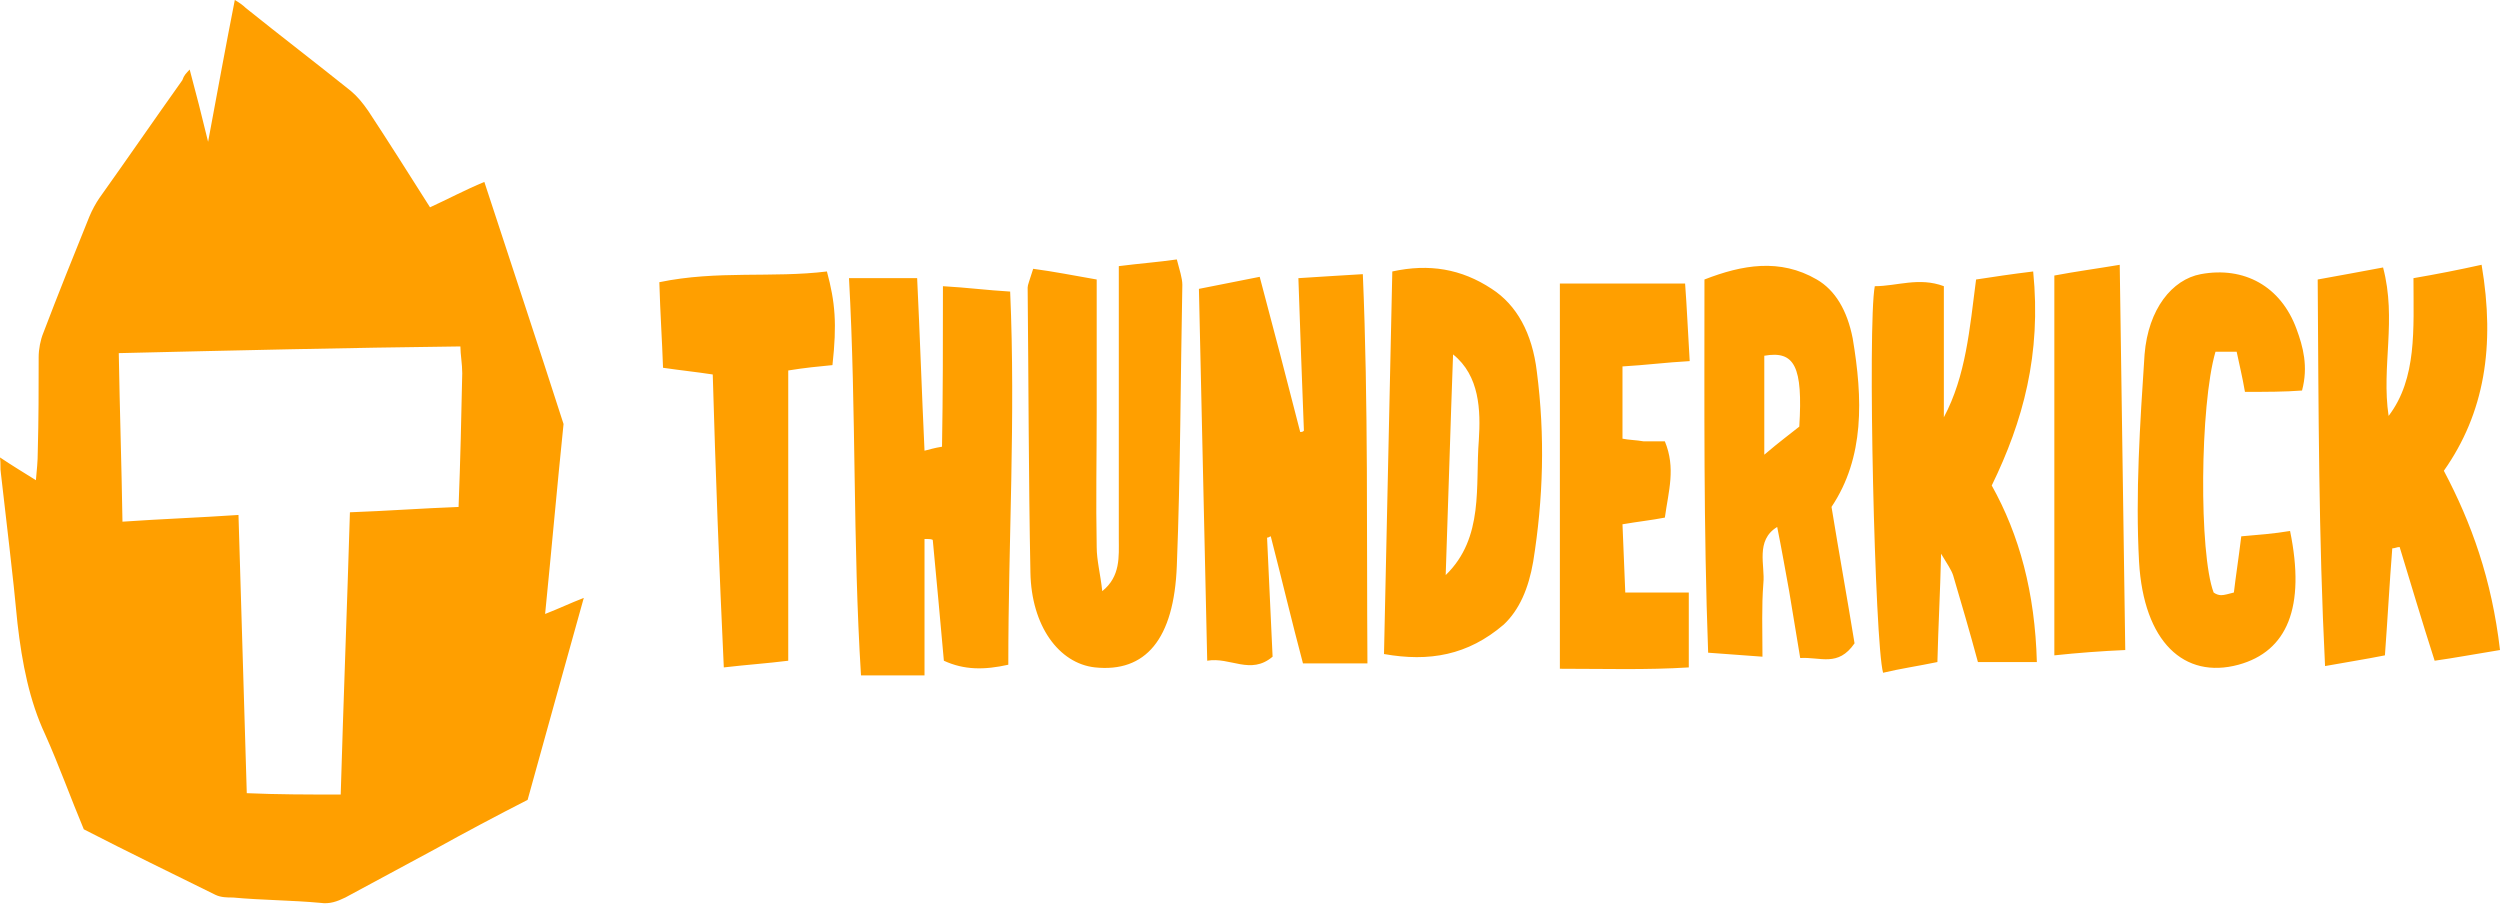
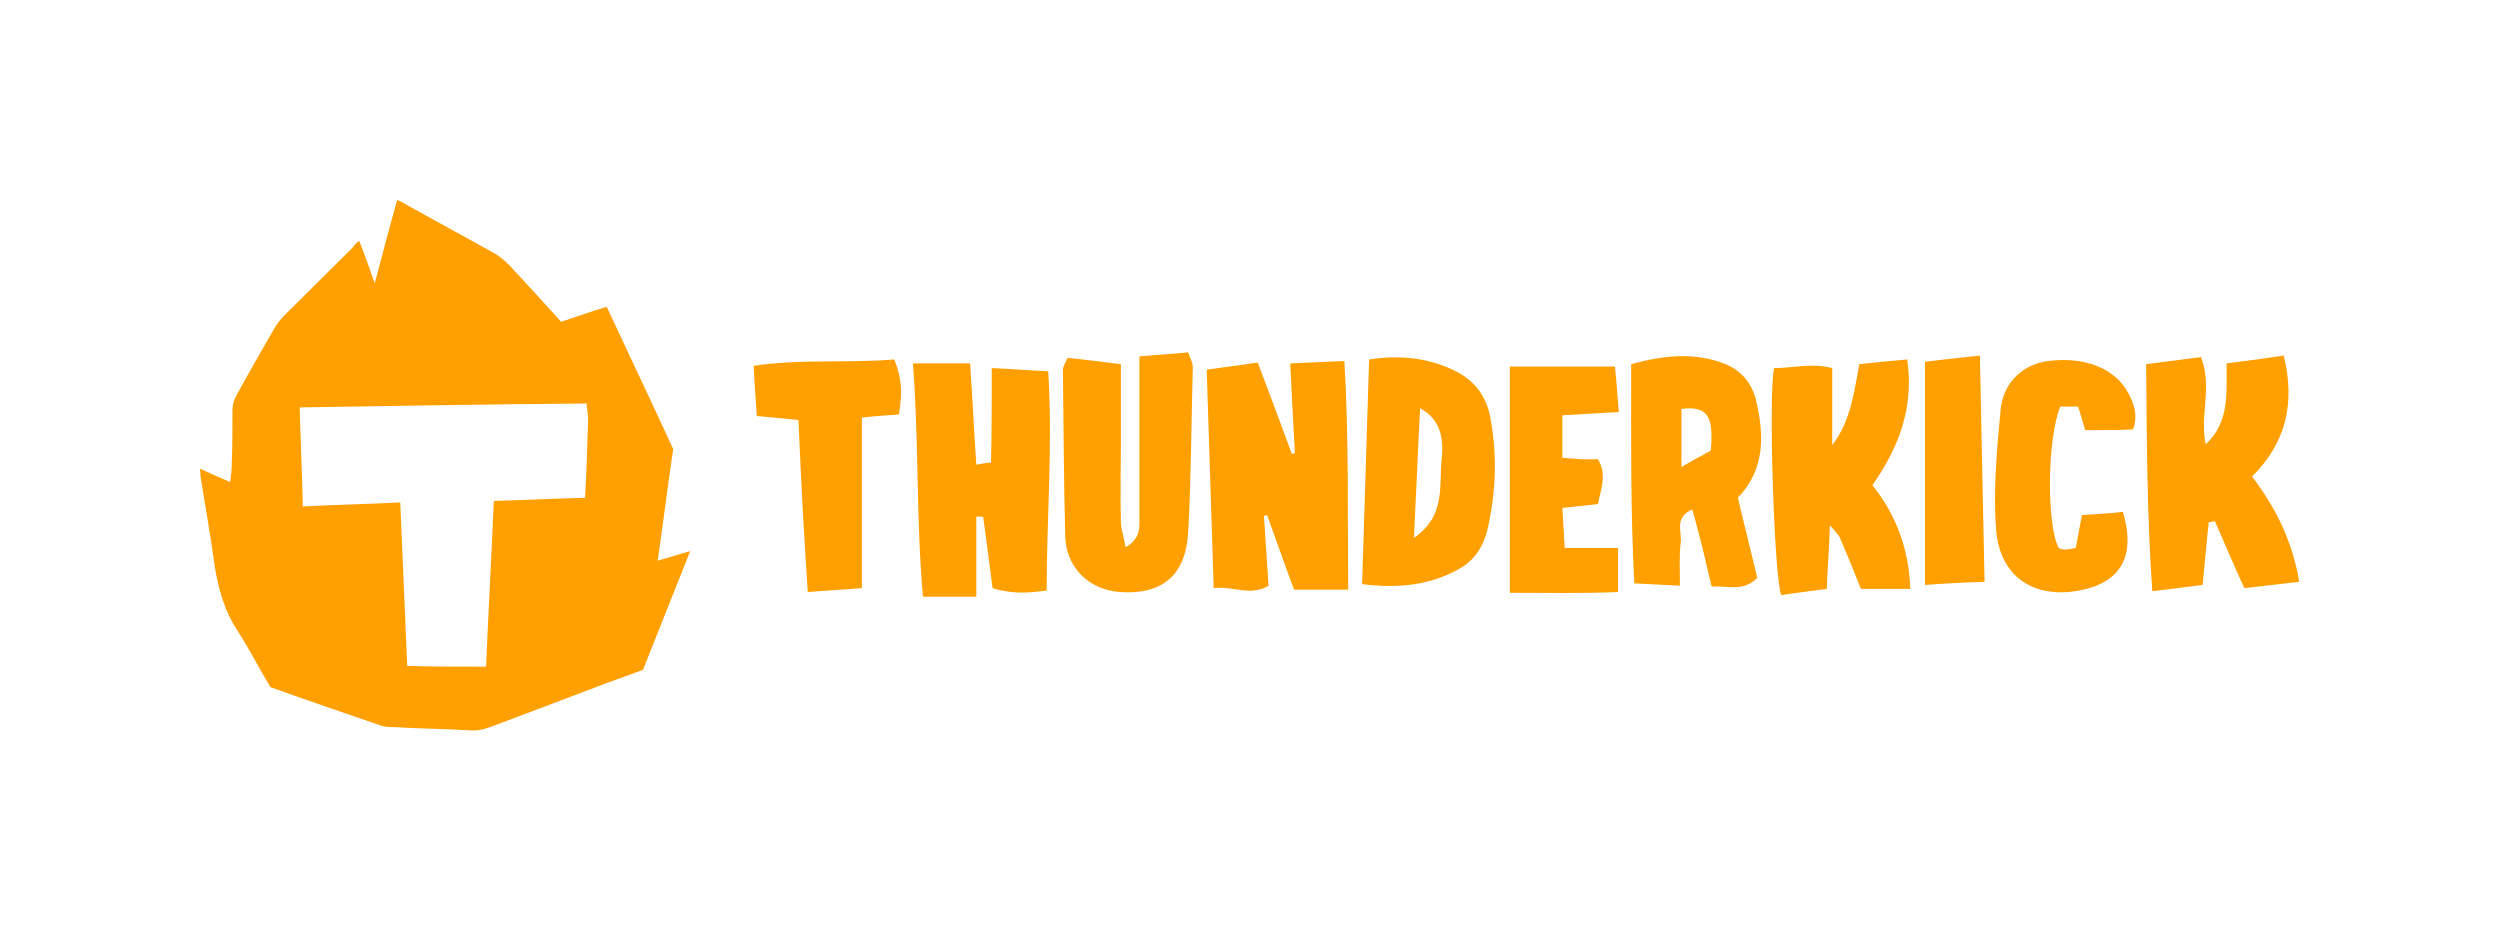
- <svg xmlns="http://www.w3.org/2000/svg" width="155" height="56" viewBox="0 0 155 56" fill="none">
-   <path d="M11.76 4.312C12.16 5.806 12.503 7.132 12.902 8.791C13.473 5.723 13.987 2.903 14.558 0C14.844 0.165 15.071 0.333 15.242 0.498C17.412 2.24 19.582 3.899 21.751 5.638C22.151 5.971 22.493 6.386 22.835 6.882C24.092 8.791 25.348 10.781 26.661 12.853C27.745 12.357 28.83 11.777 30.029 11.279C31.685 16.337 33.34 21.314 34.94 26.289C34.538 30.188 34.196 34.084 33.797 38.066C34.653 37.733 35.338 37.402 36.195 37.07C34.996 41.382 33.854 45.446 32.712 49.592C30.781 50.578 28.859 51.601 26.947 52.66C25.119 53.656 23.235 54.652 21.409 55.646C20.895 55.896 20.437 56.061 19.867 55.978C18.041 55.811 16.213 55.811 14.444 55.646C14.102 55.646 13.702 55.646 13.36 55.481C10.677 54.154 7.935 52.828 5.196 51.417C4.396 49.51 3.654 47.437 2.797 45.528C1.827 43.456 1.37 41.134 1.084 38.646C0.799 35.578 0.4 32.425 0.057 29.357C-5.8222e-07 29.026 0.057 28.776 0 28.361C0.742 28.859 1.428 29.274 2.227 29.772C2.284 29.109 2.341 28.611 2.341 28.031C2.397 26.041 2.397 24.049 2.397 22.142C2.397 21.644 2.512 21.064 2.683 20.65C3.597 18.245 4.567 15.839 5.538 13.436C5.71 13.02 5.938 12.605 6.165 12.274C7.878 9.87 9.591 7.38 11.303 4.975C11.418 4.644 11.531 4.562 11.76 4.312ZM21.124 49.262C21.295 43.373 21.522 37.568 21.695 31.762C23.977 31.679 26.203 31.514 28.431 31.431C28.545 28.529 28.602 25.874 28.659 23.138C28.659 22.558 28.545 21.977 28.545 21.479C21.466 21.562 14.5 21.727 7.364 21.894C7.422 25.378 7.536 28.776 7.593 32.344C9.99 32.177 12.331 32.094 14.786 31.927L15.3 49.177C17.183 49.26 19.068 49.262 21.124 49.262ZM84.781 41.13H80.784C80.1 38.56 79.472 35.905 78.787 33.252C78.729 33.252 78.672 33.335 78.558 33.335C78.672 35.822 78.787 38.31 78.901 40.715C77.53 41.876 76.275 40.715 74.847 40.965C74.675 33.169 74.505 25.624 74.333 17.91C75.646 17.661 76.788 17.412 78.101 17.163C78.954 20.362 79.791 23.568 80.613 26.783C80.671 26.783 80.785 26.783 80.842 26.701C80.72 23.55 80.606 20.398 80.5 17.246C81.869 17.163 83.01 17.081 84.495 16.998C84.838 25.126 84.724 33.002 84.781 41.13ZM58.462 17.744C59.946 17.827 61.202 17.994 62.63 18.077C62.972 25.955 62.515 33.502 62.515 41.213C61.031 41.545 59.775 41.545 58.52 40.965C58.299 38.476 58.07 35.988 57.834 33.502C57.834 33.417 57.605 33.417 57.32 33.417V41.876H53.382C52.867 33.667 53.095 25.54 52.638 17.246H56.863C57.035 20.812 57.149 24.296 57.32 27.944C57.663 27.862 57.891 27.779 58.405 27.696C58.462 24.461 58.462 21.31 58.462 17.744ZM147.75 16.583C148.607 19.817 147.636 22.719 148.093 25.788C149.862 23.465 149.635 20.397 149.635 17.246C151.046 17.005 152.454 16.728 153.859 16.416C154.716 21.476 154.03 25.622 151.519 29.188C153.23 32.422 154.487 35.905 155 40.302C153.459 40.55 152.146 40.798 150.948 40.965C150.148 38.477 149.463 36.155 148.778 33.915C148.607 33.915 148.492 33.998 148.321 33.998C148.15 36.155 148.036 38.31 147.865 40.632C146.608 40.882 145.524 41.047 144.153 41.296C143.753 33.252 143.753 25.457 143.697 17.329C145.066 17.081 146.437 16.831 147.75 16.583ZM126.285 41.047H122.631C122.118 39.14 121.603 37.399 121.09 35.657C120.976 35.325 120.747 34.994 120.347 34.331C120.29 36.818 120.176 38.725 120.119 41.047C118.921 41.296 117.779 41.463 116.751 41.711C116.237 39.886 115.78 20.149 116.237 17.744C117.608 17.744 118.977 17.163 120.519 17.744V25.872C121.889 23.3 122.118 20.397 122.517 17.329C123.602 17.163 124.686 16.998 126.057 16.831C126.57 21.973 125.428 26.12 123.488 30.101C125.201 33.169 126.17 36.734 126.285 41.047ZM64.057 16.666C65.313 16.831 66.569 17.081 67.995 17.329V25.54C67.995 28.36 67.939 31.095 67.995 33.914C67.995 34.744 68.224 35.574 68.34 36.651C69.481 35.74 69.366 34.496 69.366 33.417V19.484V16.5C70.679 16.333 71.821 16.25 72.963 16.085C73.134 16.748 73.305 17.246 73.305 17.661C73.191 23.467 73.191 29.273 72.963 35.077C72.791 39.638 71.021 41.711 67.882 41.378C65.655 41.13 63.943 38.81 63.886 35.492C63.772 29.603 63.772 23.715 63.714 17.827C63.714 17.661 63.828 17.412 64.057 16.666ZM85.808 40.55C85.981 32.422 86.151 24.626 86.323 16.831C88.606 16.333 90.604 16.666 92.488 17.91C94.029 18.904 95 20.645 95.285 23.05C95.799 27.031 95.685 30.93 95.057 34.827C94.771 36.486 94.201 37.812 93.23 38.725C91.003 40.632 88.606 41.047 85.808 40.55ZM89.633 35.655C92.032 33.333 91.461 30.099 91.688 27.281C91.803 25.455 91.746 23.3 90.09 21.973C89.919 26.618 89.803 30.845 89.633 35.655ZM109.273 40.715C108.073 40.632 107.103 40.55 105.905 40.467C105.619 32.672 105.676 25.207 105.676 17.329C108.016 16.416 110.357 16.002 112.641 17.329C113.782 17.992 114.525 19.236 114.867 20.978C115.495 24.709 115.609 28.358 113.554 31.428C114.011 34.246 114.525 37.066 114.982 39.886C113.954 41.378 112.869 40.715 111.613 40.798C111.384 39.389 111.156 38.062 110.928 36.651C110.699 35.407 110.471 34.081 110.186 32.672C108.815 33.5 109.444 35.077 109.329 36.155C109.215 37.647 109.273 38.973 109.273 40.715ZM109.386 28.192C110.357 27.364 111.042 26.866 111.556 26.451C111.784 22.719 111.27 21.724 109.386 22.056V28.192ZM139.187 24.296C139.016 23.3 138.844 22.637 138.673 21.808H137.36C136.389 25.124 136.333 34.331 137.246 36.736C137.387 36.839 137.544 36.895 137.702 36.901C137.93 36.901 138.159 36.818 138.501 36.736C138.616 35.74 138.787 34.661 138.959 33.252C139.929 33.169 141.014 33.087 141.984 32.92C142.955 37.647 141.813 40.384 138.787 41.213C135.418 42.126 132.907 39.804 132.621 34.827C132.394 30.597 132.679 26.285 132.963 21.973C133.192 19.153 134.676 17.329 136.446 16.998C139.13 16.5 141.413 17.744 142.384 20.397C142.784 21.476 143.126 22.719 142.726 24.213C141.642 24.296 140.5 24.296 139.187 24.296ZM104.476 17.579C104.59 19.071 104.648 20.564 104.761 22.389C103.277 22.471 102.022 22.637 100.594 22.719V27.198C100.994 27.281 101.451 27.281 101.907 27.364H103.221C103.906 29.023 103.449 30.432 103.221 32.091C102.364 32.256 101.565 32.339 100.594 32.506C100.651 33.915 100.709 35.242 100.767 36.736H104.705V41.38C102.079 41.545 99.51 41.463 96.712 41.463V17.579H104.476ZM44.19 23.217C43.106 23.052 42.25 22.969 41.108 22.802C41.05 21.06 40.935 19.486 40.879 17.496C44.476 16.748 47.901 17.246 51.269 16.831C51.783 18.74 51.896 20.066 51.612 22.637C50.756 22.719 49.899 22.802 48.871 22.969V40.965C47.559 41.13 46.302 41.213 44.876 41.38C44.592 35.33 44.363 29.276 44.19 23.217ZM131.766 40.302C130.299 40.366 128.833 40.476 127.369 40.632V17.083C128.682 16.833 129.938 16.667 131.423 16.418C131.537 24.463 131.651 32.091 131.766 40.302Z" fill="#FF9F00" />
+ <svg xmlns="http://www.w3.org/2000/svg" fill="none" viewBox="0 0 150 56" id="providers--thunderkick">
+   <path d="M21.556 14.451c.325.849.604 1.603.928 2.546.464-1.744.882-3.347 1.346-4.997.232.094.417.189.556.283 1.763.99 3.526 1.933 5.289 2.922.325.189.603.425.881.707 1.021 1.085 2.042 2.216 3.109 3.394.881-.282 1.762-.612 2.737-.895 1.345 2.875 2.69 5.704 3.99 8.532-.326 2.216-.604 4.431-.929 6.694.696-.189 1.253-.377 1.949-.566-.974 2.451-1.902 4.761-2.83 7.118a188.364 188.364 0 00-4.685 1.744c-1.485.566-3.016 1.132-4.5 1.697-.418.142-.79.236-1.253.189-1.484-.095-2.969-.095-4.407-.189-.278 0-.603 0-.881-.094-2.18-.754-4.408-1.508-6.634-2.31-.65-1.084-1.253-2.262-1.949-3.347-.788-1.178-1.16-2.498-1.392-3.912-.232-1.744-.556-3.536-.835-5.28-.046-.188 0-.33-.046-.566.603.283 1.16.519 1.81.802.046-.377.092-.66.092-.99.046-1.131.046-2.263.046-3.347 0-.283.093-.613.232-.848.743-1.367 1.531-2.735 2.32-4.101.14-.236.325-.472.51-.66 1.392-1.367 2.784-2.782 4.175-4.149.093-.188.186-.235.372-.377zm7.609 25.55c.139-3.347.324-6.647.464-9.947 1.855-.047 3.664-.141 5.474-.188.093-1.65.139-3.159.185-4.714 0-.33-.092-.66-.092-.943-5.753.047-11.413.141-17.212.236.047 1.98.14 3.912.186 5.94 1.948-.095 3.85-.142 5.845-.237l.418 9.805c1.53.047 3.062.047 4.732.047zM80.893 35.379h-3.248c-.556-1.461-1.066-2.97-1.623-4.478-.047 0-.093.047-.186.047.093 1.414.186 2.828.279 4.195-1.114.66-2.134 0-3.294.142-.14-4.431-.278-8.72-.418-13.105 1.067-.141 1.995-.283 3.062-.424a420.583 420.583 0 012.041 5.468c.047 0 .14 0 .186-.047a790.676 790.676 0 01-.278-5.374c1.113-.047 2.04-.094 3.247-.141.278 4.62.186 9.097.232 13.717zM59.506 22.086c1.206.047 2.227.142 3.387.189.278 4.478-.093 8.768-.093 13.151-1.206.189-2.227.189-3.247-.141a496.773 496.773 0 00-.557-4.242c0-.048-.186-.048-.418-.048v4.808h-3.2c-.418-4.666-.233-9.286-.604-14h3.433c.14 2.027.232 4.007.371 6.081.279-.047.464-.094.882-.141.046-1.839.046-3.63.046-5.657zM132.062 21.426c.696 1.838-.093 3.488.278 5.232 1.438-1.32 1.253-3.064 1.253-4.855a99.148 99.148 0 003.433-.472c.696 2.876.139 5.233-1.902 7.26 1.391 1.838 2.412 3.818 2.829 6.317-1.252.141-2.319.282-3.293.377-.65-1.414-1.206-2.734-1.763-4.007-.139 0-.232.047-.371.047-.139 1.226-.232 2.451-.371 3.771-1.021.142-1.902.236-3.016.377-.325-4.572-.325-9.003-.371-13.623 1.113-.141 2.227-.283 3.294-.424zM114.619 35.332h-2.969c-.417-1.084-.835-2.074-1.252-3.064-.093-.189-.279-.377-.604-.754-.046 1.414-.139 2.498-.185 3.818-.974.141-1.902.236-2.737.377-.418-1.037-.789-12.256-.418-13.623 1.114 0 2.227-.33 3.48 0v4.62c1.113-1.462 1.299-3.112 1.623-4.856.882-.094 1.763-.188 2.877-.283.417 2.923-.511 5.28-2.088 7.543 1.392 1.744 2.18 3.77 2.273 6.222zM64.053 21.473c1.02.094 2.041.236 3.2.377v4.667c0 1.603-.046 3.158 0 4.76 0 .472.186.944.28 1.556.927-.518.834-1.225.834-1.838v-7.92-1.696c1.067-.095 1.995-.142 2.923-.236.139.377.278.66.278.896-.093 3.3-.093 6.6-.278 9.899-.14 2.593-1.578 3.771-4.129 3.582-1.81-.141-3.201-1.46-3.247-3.346-.093-3.347-.093-6.694-.14-10.041 0-.094.093-.236.279-.66zM81.728 35.049c.14-4.62.278-9.051.418-13.482 1.855-.283 3.479-.094 5.01.613 1.252.565 2.041 1.555 2.273 2.922.417 2.263.325 4.479-.186 6.694-.232.943-.695 1.697-1.484 2.216-1.81 1.084-3.758 1.32-6.031 1.037zm3.108-2.782c1.949-1.32 1.485-3.158 1.67-4.76.093-1.038.047-2.263-1.299-3.017-.139 2.64-.232 5.043-.37 7.777zM100.795 35.143c-.975-.047-1.763-.094-2.737-.141-.232-4.431-.186-8.674-.186-13.152 1.902-.519 3.804-.754 5.66 0 .927.377 1.531 1.084 1.809 2.074.51 2.121.603 4.195-1.067 5.94.371 1.602.789 3.205 1.16 4.808-.835.848-1.717.471-2.737.518-.186-.801-.372-1.555-.557-2.357-.186-.707-.371-1.461-.603-2.262-1.114.471-.603 1.367-.696 1.98-.093.848-.046 1.602-.046 2.592zm.092-7.118c.789-.471 1.346-.754 1.763-.99.186-2.121-.232-2.687-1.763-2.498v3.488zM125.103 25.81c-.139-.566-.278-.943-.417-1.414h-1.067c-.789 1.885-.835 7.118-.093 8.485a.863.863 0 00.371.094c.185 0 .371-.047.649-.094.093-.566.232-1.179.372-1.98.788-.047 1.67-.094 2.458-.189.789 2.687-.139 4.243-2.598 4.714-2.737.519-4.778-.801-5.01-3.63-.185-2.404.047-4.855.278-7.306.186-1.603 1.392-2.64 2.83-2.828 2.181-.283 4.036.424 4.825 1.932.325.613.603 1.32.278 2.169-.881.047-1.809.047-2.876.047zM96.897 21.992c.093.848.14 1.697.232 2.734-1.206.047-2.226.141-3.386.188v2.546c.325.047.696.047 1.067.094h1.067c.557.943.186 1.744 0 2.687-.696.094-1.345.141-2.134.236.046.801.093 1.555.14 2.404h3.2v2.64c-2.134.094-4.221.047-6.495.047V21.992h6.31zM47.909 25.197c-.881-.094-1.577-.141-2.505-.236-.047-.99-.14-1.885-.186-3.016 2.923-.425 5.706-.142 8.443-.378.418 1.085.51 1.839.279 3.3-.696.047-1.392.094-2.227.189v10.229c-1.067.094-2.088.141-3.247.236a395.744 395.744 0 01-.557-10.324zM119.073 34.908a82.074 82.074 0 00-3.573.188V21.71c1.067-.142 2.088-.236 3.294-.378.093 4.573.186 8.91.279 13.577z" fill="#FF9F00" />
</svg>
